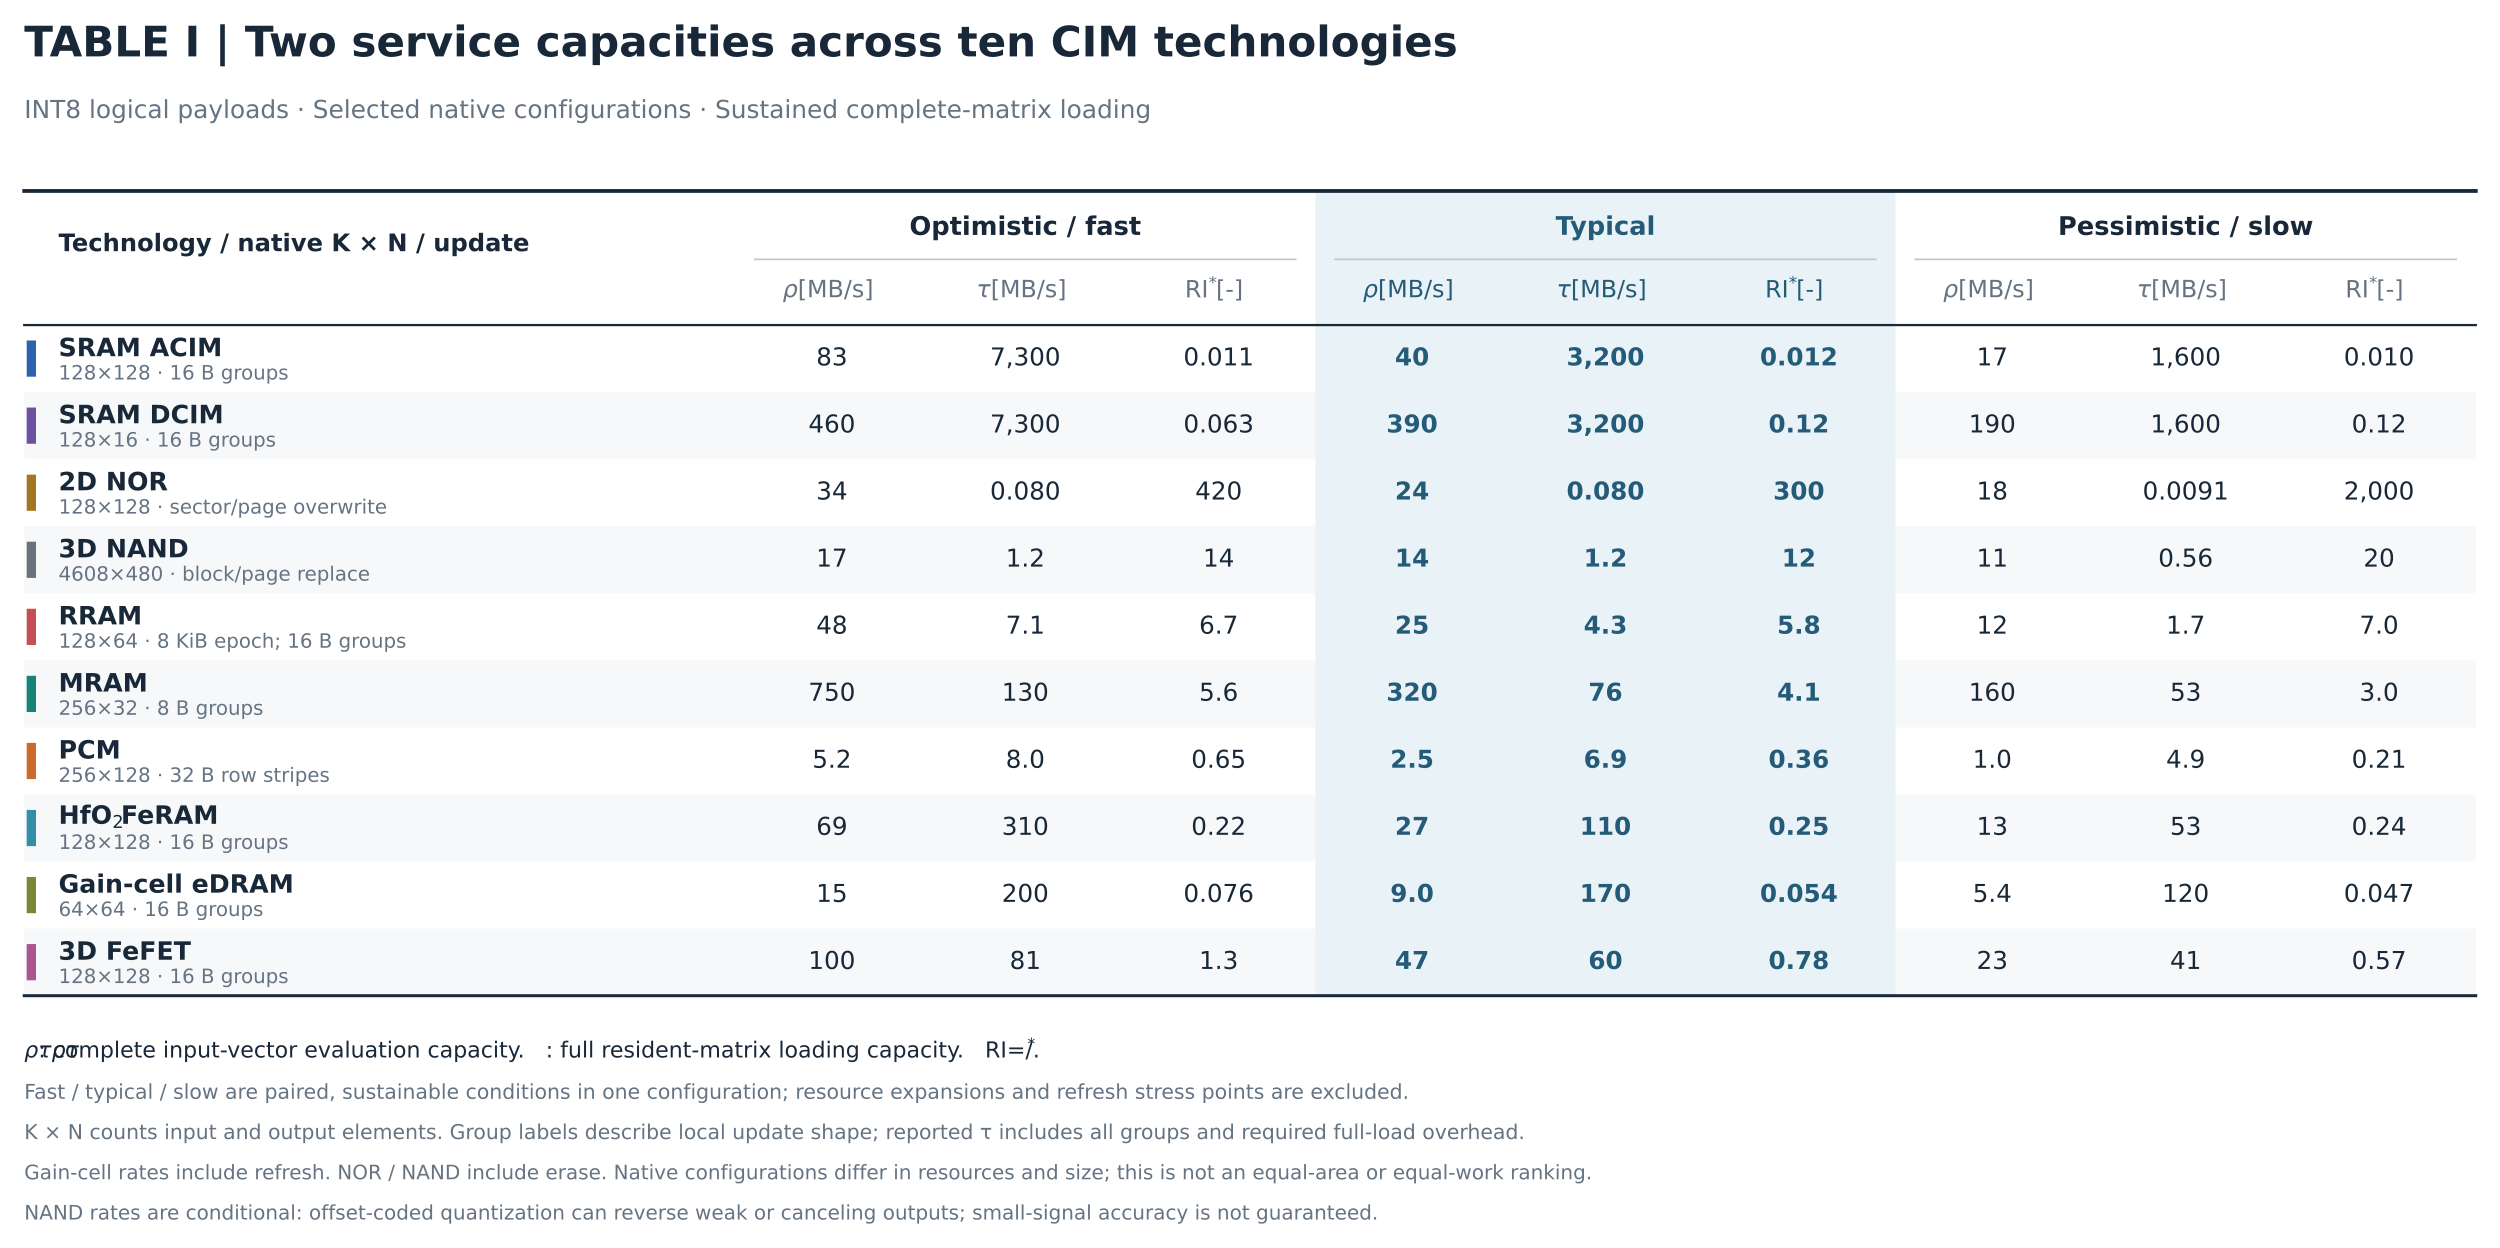
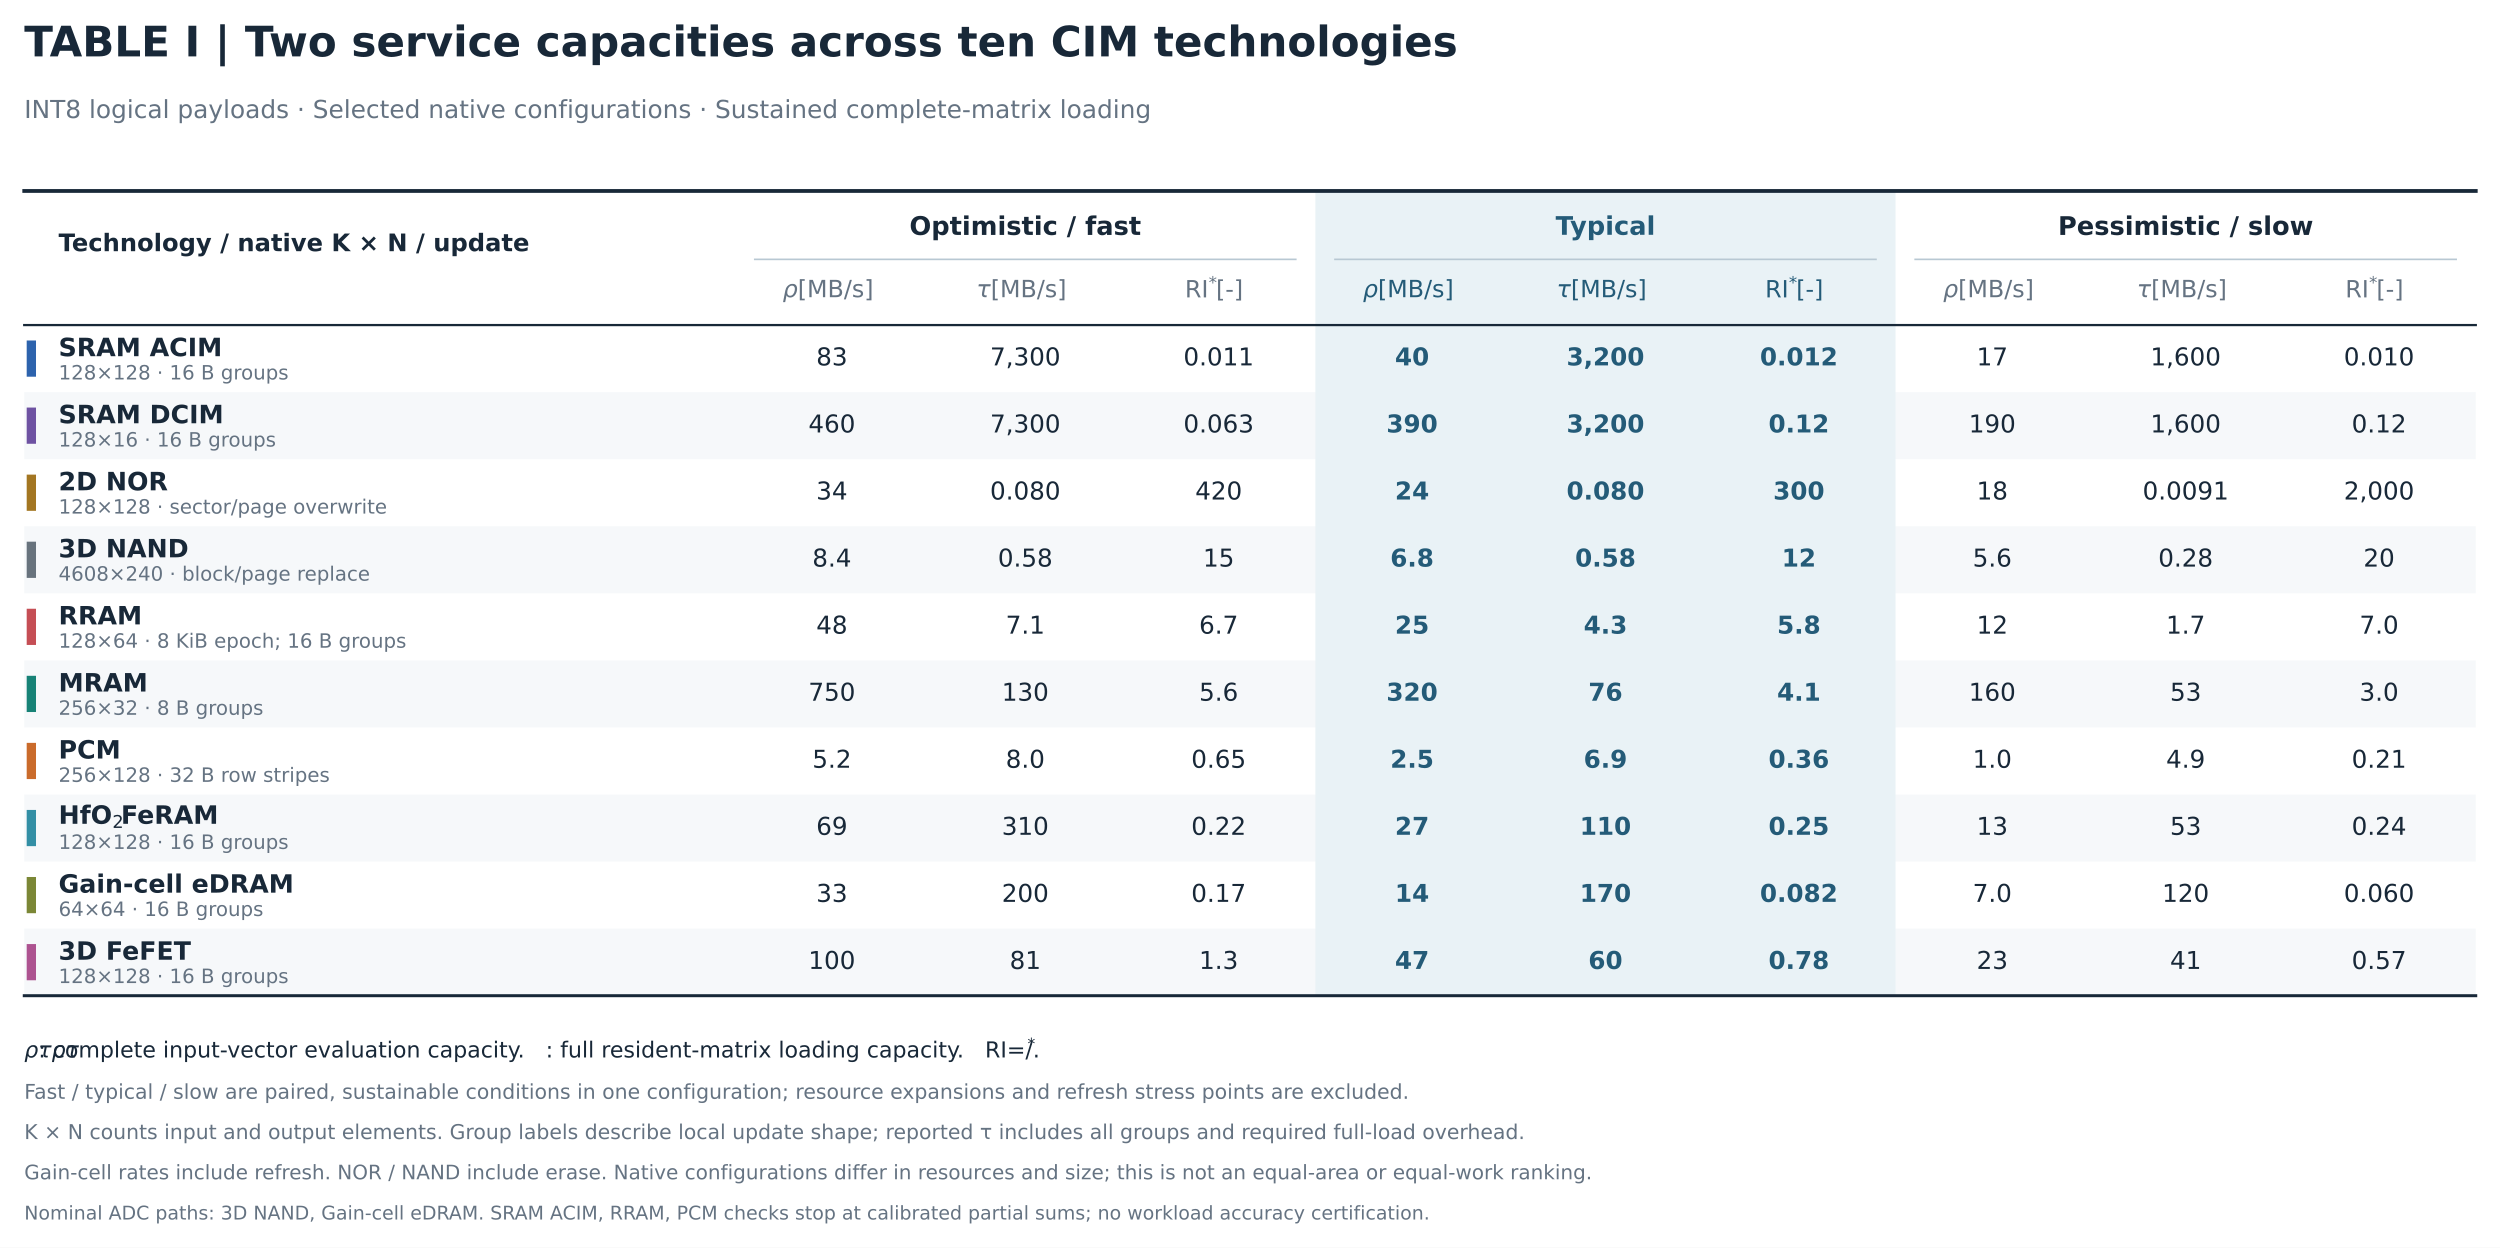
- <svg xmlns="http://www.w3.org/2000/svg" width="1188.144pt" height="593.08pt" viewBox="0 0 1188.144 593.08" version="1.1">
+ <svg xmlns="http://www.w3.org/2000/svg" width="1188.144pt" height="592.976pt" viewBox="0 0 1188.144 592.976" version="1.1">
  <defs>
    <style type="text/css">*{stroke-linejoin: round; stroke-linecap: butt}</style>
  </defs>
  <g id="figure_1">
    <g id="patch_1">
-       <path d="M 0 593.08 L 1188.144 593.08 L 1188.144 0 L 0 0 z " style="fill: #ffffff" />
+       <path d="M 0 592.976 L 1188.144 592.976 L 1188.144 0 L 0 0 z " style="fill: #ffffff" />
    </g>
    <g id="axes_1">
      <g id="patch_2">
-         <path d="M 11.52 218.236 L 1176.624 218.236 L 1176.624 186.364 L 11.52 186.364 z " clip-path="url(#pf269e03108)" style="fill: #f6f8fa" />
+         <path d="M 11.52 218.236 L 1176.624 218.236 L 1176.624 186.364 L 11.52 186.364 z " clip-path="url(#p0cedc26755)" style="fill: #f6f8fa" />
      </g>
      <g id="patch_3">
-         <path d="M 11.52 281.98 L 1176.624 281.98 L 1176.624 250.108 L 11.52 250.108 z " clip-path="url(#pf269e03108)" style="fill: #f6f8fa" />
+         <path d="M 11.52 281.98 L 1176.624 281.98 L 1176.624 250.108 L 11.52 250.108 z " clip-path="url(#p0cedc26755)" style="fill: #f6f8fa" />
      </g>
      <g id="patch_4">
-         <path d="M 11.52 345.724 L 1176.624 345.724 L 1176.624 313.852 L 11.52 313.852 z " clip-path="url(#pf269e03108)" style="fill: #f6f8fa" />
+         <path d="M 11.52 345.724 L 1176.624 345.724 L 1176.624 313.852 L 11.52 313.852 z " clip-path="url(#p0cedc26755)" style="fill: #f6f8fa" />
      </g>
      <g id="patch_5">
-         <path d="M 11.52 409.468 L 1176.624 409.468 L 1176.624 377.596 L 11.52 377.596 z " clip-path="url(#pf269e03108)" style="fill: #f6f8fa" />
+         <path d="M 11.52 409.468 L 1176.624 409.468 L 1176.624 377.596 L 11.52 377.596 z " clip-path="url(#p0cedc26755)" style="fill: #f6f8fa" />
      </g>
      <g id="patch_6">
-         <path d="M 11.52 473.212 L 1176.624 473.212 L 1176.624 441.34 L 11.52 441.34 z " clip-path="url(#pf269e03108)" style="fill: #f6f8fa" />
+         <path d="M 11.52 473.212 L 1176.624 473.212 L 1176.624 441.34 L 11.52 441.34 z " clip-path="url(#p0cedc26755)" style="fill: #f6f8fa" />
      </g>
      <g id="patch_7">
-         <path d="M 625.141 473.212 L 900.883 473.212 L 900.883 90.748 L 625.141 90.748 z " clip-path="url(#pf269e03108)" style="fill: #e9f2f6" />
+         <path d="M 625.141 473.212 L 900.883 473.212 L 900.883 90.748 L 625.141 90.748 z " clip-path="url(#p0cedc26755)" style="fill: #e9f2f6" />
      </g>
      <g id="patch_8">
-         <path d="M 12.685 179.033 L 17.112 179.033 L 17.112 161.822 L 12.685 161.822 z " clip-path="url(#pf269e03108)" style="fill: #2d63ad" />
+         <path d="M 12.685 179.033 L 17.112 179.033 L 17.112 161.822 L 12.685 161.822 z " clip-path="url(#p0cedc26755)" style="fill: #2d63ad" />
      </g>
      <g id="patch_9">
-         <path d="M 12.685 210.905 L 17.112 210.905 L 17.112 193.694 L 12.685 193.694 z " clip-path="url(#pf269e03108)" style="fill: #6e52a2" />
+         <path d="M 12.685 210.905 L 17.112 210.905 L 17.112 193.694 L 12.685 193.694 z " clip-path="url(#p0cedc26755)" style="fill: #6e52a2" />
      </g>
      <g id="patch_10">
-         <path d="M 12.685 242.777 L 17.112 242.777 L 17.112 225.566 L 12.685 225.566 z " clip-path="url(#pf269e03108)" style="fill: #a37622" />
+         <path d="M 12.685 242.777 L 17.112 242.777 L 17.112 225.566 L 12.685 225.566 z " clip-path="url(#p0cedc26755)" style="fill: #a37622" />
      </g>
      <g id="patch_11">
-         <path d="M 12.685 274.649 L 17.112 274.649 L 17.112 257.438 L 12.685 257.438 z " clip-path="url(#pf269e03108)" style="fill: #68737d" />
+         <path d="M 12.685 274.649 L 17.112 274.649 L 17.112 257.438 L 12.685 257.438 z " clip-path="url(#p0cedc26755)" style="fill: #68737d" />
      </g>
      <g id="patch_12">
-         <path d="M 12.685 306.521 L 17.112 306.521 L 17.112 289.31 L 12.685 289.31 z " clip-path="url(#pf269e03108)" style="fill: #c54e55" />
+         <path d="M 12.685 306.521 L 17.112 306.521 L 17.112 289.31 L 12.685 289.31 z " clip-path="url(#p0cedc26755)" style="fill: #c54e55" />
      </g>
      <g id="patch_13">
-         <path d="M 12.685 338.393 L 17.112 338.393 L 17.112 321.182 L 12.685 321.182 z " clip-path="url(#pf269e03108)" style="fill: #178276" />
+         <path d="M 12.685 338.393 L 17.112 338.393 L 17.112 321.182 L 12.685 321.182 z " clip-path="url(#p0cedc26755)" style="fill: #178276" />
      </g>
      <g id="patch_14">
-         <path d="M 12.685 370.265 L 17.112 370.265 L 17.112 353.054 L 12.685 353.054 z " clip-path="url(#pf269e03108)" style="fill: #ca6b2b" />
+         <path d="M 12.685 370.265 L 17.112 370.265 L 17.112 353.054 L 12.685 353.054 z " clip-path="url(#p0cedc26755)" style="fill: #ca6b2b" />
      </g>
      <g id="patch_15">
-         <path d="M 12.685 402.137 L 17.112 402.137 L 17.112 384.926 L 12.685 384.926 z " clip-path="url(#pf269e03108)" style="fill: #338fa5" />
+         <path d="M 12.685 402.137 L 17.112 402.137 L 17.112 384.926 L 12.685 384.926 z " clip-path="url(#p0cedc26755)" style="fill: #338fa5" />
      </g>
      <g id="patch_16">
-         <path d="M 12.685 434.009 L 17.112 434.009 L 17.112 416.798 L 12.685 416.798 z " clip-path="url(#pf269e03108)" style="fill: #7b8736" />
+         <path d="M 12.685 434.009 L 17.112 434.009 L 17.112 416.798 L 12.685 416.798 z " clip-path="url(#p0cedc26755)" style="fill: #7b8736" />
      </g>
      <g id="patch_17">
-         <path d="M 12.685 465.881 L 17.112 465.881 L 17.112 448.67 L 12.685 448.67 z " clip-path="url(#pf269e03108)" style="fill: #ad5390" />
+         <path d="M 12.685 465.881 L 17.112 465.881 L 17.112 448.67 L 12.685 448.67 z " clip-path="url(#p0cedc26755)" style="fill: #ad5390" />
      </g>
      <g id="line2d_1">
        <path d="M 11.52 90.748 L 1176.624 90.748 " style="fill: none; stroke: #182838; stroke-width: 1.8; stroke-linecap: square" />
      </g>
      <g id="line2d_2">
        <path d="M 11.52 154.492 L 1176.624 154.492 " style="fill: none; stroke: #182838; stroke-width: 1.1; stroke-linecap: square" />
      </g>
      <g id="line2d_3">
        <path d="M 11.52 473.212 L 1176.624 473.212 " style="fill: none; stroke: #182838; stroke-width: 1.4; stroke-linecap: square" />
      </g>
      <g id="line2d_4">
-         <path d="M 358.721 123.257 L 615.821 123.257 " clip-path="url(#pf269e03108)" style="fill: none; stroke: #b8c8d3; stroke-width: 0.8; stroke-linecap: square" />
+         <path d="M 358.721 123.257 L 615.821 123.257 " clip-path="url(#p0cedc26755)" style="fill: none; stroke: #b8c8d3; stroke-width: 0.8; stroke-linecap: square" />
      </g>
      <g id="line2d_5">
-         <path d="M 634.462 123.257 L 891.562 123.257 " clip-path="url(#pf269e03108)" style="fill: none; stroke: #b8c8d3; stroke-width: 0.8; stroke-linecap: square" />
+         <path d="M 634.462 123.257 L 891.562 123.257 " clip-path="url(#p0cedc26755)" style="fill: none; stroke: #b8c8d3; stroke-width: 0.8; stroke-linecap: square" />
      </g>
      <g id="line2d_6">
-         <path d="M 910.204 123.257 L 1167.303 123.257 " clip-path="url(#pf269e03108)" style="fill: none; stroke: #b8c8d3; stroke-width: 0.8; stroke-linecap: square" />
+         <path d="M 910.204 123.257 L 1167.303 123.257 " clip-path="url(#p0cedc26755)" style="fill: none; stroke: #b8c8d3; stroke-width: 0.8; stroke-linecap: square" />
      </g>
      <g id="text_1">
        <text style="fill: #182838; font: 700 11.5px 'DejaVu Sans'; text-anchor: start" x="27.831" y="119.374" transform="rotate(-0 27.83146 119.3735)">Technology / native K × N / update</text>
      </g>
      <g id="text_2">
        <text style="fill: #182838; font: 700 12.2px 'DejaVu Sans'; text-anchor: middle" x="487.271" y="111.644" transform="rotate(-0 487.2708 111.6436)">Optimistic / fast</text>
      </g>
      <g id="text_3">
        <g style="fill: #657382" transform="translate(371.966 141.6631)">
          <text>
            <tspan style="font: oblique 11.3px 'DejaVu Sans'" x="0" y="-0.422">ρ</tspan>
            <tspan style="font: 11.3px 'DejaVu Sans'" x="7.171 10.762 15.169 24.916 32.666 36.472 42.358" y="-0.422"> [MB/s]</tspan>
          </text>
        </g>
      </g>
      <g id="text_4">
        <g style="fill: #657382" transform="translate(464.0493 141.6737)">
          <text>
            <tspan style="font: oblique 11.3px 'DejaVu Sans'" x="0" y="-0.422">τ</tspan>
            <tspan style="font: 11.3px 'DejaVu Sans'" x="6.801 10.392 14.8 24.546 32.296 36.103 41.988" y="-0.422"> [MB/s]</tspan>
          </text>
        </g>
      </g>
      <g id="text_5">
        <g style="fill: #657382" transform="translate(563.1386 142.138)">
          <text>
            <tspan style="font: 11.3px 'DejaVu Sans'" x="0 7.849 15.552 19.142 23.55 27.626" y="-0.806">RI [-]</tspan>
            <tspan style="font: 7.91px 'DejaVu Sans'" x="11.289" y="-5.127">*</tspan>
          </text>
        </g>
      </g>
      <g id="text_6">
        <text style="fill: #245b78; font: 700 12.2px 'DejaVu Sans'; text-anchor: middle" x="763.012" y="111.596" transform="rotate(-0 763.0121 111.596)">Typical</text>
      </g>
      <g id="text_7">
        <g style="fill: #245b78" transform="translate(647.7073 141.6631)">
          <text>
            <tspan style="font: oblique 11.3px 'DejaVu Sans'" x="0" y="-0.422">ρ</tspan>
            <tspan style="font: 11.3px 'DejaVu Sans'" x="7.171 10.762 15.169 24.916 32.666 36.472 42.358" y="-0.422"> [MB/s]</tspan>
          </text>
        </g>
      </g>
      <g id="text_8">
        <g style="fill: #245b78" transform="translate(739.7906 141.6737)">
          <text>
            <tspan style="font: oblique 11.3px 'DejaVu Sans'" x="0" y="-0.422">τ</tspan>
            <tspan style="font: 11.3px 'DejaVu Sans'" x="6.801 10.392 14.8 24.546 32.296 36.103 41.988" y="-0.422"> [MB/s]</tspan>
          </text>
        </g>
      </g>
      <g id="text_9">
        <g style="fill: #245b78" transform="translate(838.8798 142.138)">
          <text>
            <tspan style="font: 11.3px 'DejaVu Sans'" x="0 7.849 15.552 19.142 23.55 27.626" y="-0.806">RI [-]</tspan>
            <tspan style="font: 7.91px 'DejaVu Sans'" x="11.289" y="-5.127">*</tspan>
          </text>
        </g>
      </g>
      <g id="text_10">
        <text style="fill: #182838; font: 700 12.2px 'DejaVu Sans'; text-anchor: middle" x="1038.753" y="111.644" transform="rotate(-0 1038.753 111.6436)">Pessimistic / slow</text>
      </g>
      <g id="text_11">
        <g style="fill: #657382" transform="translate(923.4486 141.6631)">
          <text>
            <tspan style="font: oblique 11.3px 'DejaVu Sans'" x="0" y="-0.422">ρ</tspan>
            <tspan style="font: 11.3px 'DejaVu Sans'" x="7.171 10.762 15.169 24.916 32.666 36.472 42.358" y="-0.422"> [MB/s]</tspan>
          </text>
        </g>
      </g>
      <g id="text_12">
        <g style="fill: #657382" transform="translate(1015.532 141.6737)">
          <text>
            <tspan style="font: oblique 11.3px 'DejaVu Sans'" x="0" y="-0.422">τ</tspan>
            <tspan style="font: 11.3px 'DejaVu Sans'" x="6.801 10.392 14.8 24.546 32.296 36.103 41.988" y="-0.422"> [MB/s]</tspan>
          </text>
        </g>
      </g>
      <g id="text_13">
        <g style="fill: #657382" transform="translate(1114.621 142.138)">
          <text>
            <tspan style="font: 11.3px 'DejaVu Sans'" x="0 7.849 15.552 19.142 23.55 27.626" y="-0.806">RI [-]</tspan>
            <tspan style="font: 7.91px 'DejaVu Sans'" x="11.289" y="-5.127">*</tspan>
          </text>
        </g>
      </g>
      <g id="text_14">
        <text style="fill: #182838; font: 700 12px 'DejaVu Sans'; text-anchor: start" x="27.831" y="169.277" transform="rotate(-0 27.83146 169.2767)">SRAM ACIM</text>
      </g>
      <g id="text_15">
        <text style="fill: #657382; font: 9.4px 'DejaVu Sans'; text-anchor: start" x="27.831" y="180.352" transform="rotate(-0 27.83146 180.3519)">128×128 · 16 B groups</text>
      </g>
      <g id="text_16">
        <text style="fill: #182838; font: 11.7px 'DejaVu Sans'; text-anchor: middle" x="395.357" y="173.656" transform="rotate(-0 395.357 173.656)">83</text>
      </g>
      <g id="text_17">
        <text style="fill: #182838; font: 11.7px 'DejaVu Sans'; text-anchor: middle" x="487.271" y="173.656" transform="rotate(-0 487.2708 173.656)">7,300</text>
      </g>
      <g id="text_18">
        <text style="fill: #182838; font: 11.7px 'DejaVu Sans'; text-anchor: middle" x="579.185" y="173.656" transform="rotate(-0 579.1846 173.656)">0.011</text>
      </g>
      <g id="text_19">
        <text style="fill: #245b78; font: 700 11.7px 'DejaVu Sans'; text-anchor: middle" x="671.098" y="173.656" transform="rotate(-0 671.0983 173.656)">40</text>
      </g>
      <g id="text_20">
        <text style="fill: #245b78; font: 700 11.7px 'DejaVu Sans'; text-anchor: middle" x="763.012" y="173.656" transform="rotate(-0 763.0121 173.656)">3,200</text>
      </g>
      <g id="text_21">
        <text style="fill: #245b78; font: 700 11.7px 'DejaVu Sans'; text-anchor: middle" x="854.926" y="173.656" transform="rotate(-0 854.9258 173.656)">0.012</text>
      </g>
      <g id="text_22">
        <text style="fill: #182838; font: 11.7px 'DejaVu Sans'; text-anchor: middle" x="946.84" y="173.656" transform="rotate(-0 946.8396 173.656)">17</text>
      </g>
      <g id="text_23">
        <text style="fill: #182838; font: 11.7px 'DejaVu Sans'; text-anchor: middle" x="1038.753" y="173.656" transform="rotate(-0 1038.753 173.656)">1,600</text>
      </g>
      <g id="text_24">
        <text style="fill: #182838; font: 11.7px 'DejaVu Sans'; text-anchor: middle" x="1130.667" y="173.656" transform="rotate(-0 1130.667 173.656)">0.010</text>
      </g>
      <g id="text_25">
        <text style="fill: #182838; font: 700 12px 'DejaVu Sans'; text-anchor: start" x="27.831" y="201.149" transform="rotate(-0 27.83146 201.1487)">SRAM DCIM</text>
      </g>
      <g id="text_26">
        <text style="fill: #657382; font: 9.4px 'DejaVu Sans'; text-anchor: start" x="27.831" y="212.224" transform="rotate(-0 27.83146 212.2239)">128×16 · 16 B groups</text>
      </g>
      <g id="text_27">
        <text style="fill: #182838; font: 11.7px 'DejaVu Sans'; text-anchor: middle" x="395.357" y="205.528" transform="rotate(-0 395.357 205.528)">460</text>
      </g>
      <g id="text_28">
        <text style="fill: #182838; font: 11.7px 'DejaVu Sans'; text-anchor: middle" x="487.271" y="205.528" transform="rotate(-0 487.2708 205.528)">7,300</text>
      </g>
      <g id="text_29">
        <text style="fill: #182838; font: 11.7px 'DejaVu Sans'; text-anchor: middle" x="579.185" y="205.528" transform="rotate(-0 579.1846 205.528)">0.063</text>
      </g>
      <g id="text_30">
        <text style="fill: #245b78; font: 700 11.7px 'DejaVu Sans'; text-anchor: middle" x="671.098" y="205.528" transform="rotate(-0 671.0983 205.528)">390</text>
      </g>
      <g id="text_31">
        <text style="fill: #245b78; font: 700 11.7px 'DejaVu Sans'; text-anchor: middle" x="763.012" y="205.528" transform="rotate(-0 763.0121 205.528)">3,200</text>
      </g>
      <g id="text_32">
        <text style="fill: #245b78; font: 700 11.7px 'DejaVu Sans'; text-anchor: middle" x="854.926" y="205.528" transform="rotate(-0 854.9258 205.528)">0.12</text>
      </g>
      <g id="text_33">
        <text style="fill: #182838; font: 11.7px 'DejaVu Sans'; text-anchor: middle" x="946.84" y="205.528" transform="rotate(-0 946.8396 205.528)">190</text>
      </g>
      <g id="text_34">
        <text style="fill: #182838; font: 11.7px 'DejaVu Sans'; text-anchor: middle" x="1038.753" y="205.528" transform="rotate(-0 1038.753 205.528)">1,600</text>
      </g>
      <g id="text_35">
        <text style="fill: #182838; font: 11.7px 'DejaVu Sans'; text-anchor: middle" x="1130.667" y="205.528" transform="rotate(-0 1130.667 205.528)">0.12</text>
      </g>
      <g id="text_36">
        <text style="fill: #182838; font: 700 12px 'DejaVu Sans'; text-anchor: start" x="27.831" y="233.021" transform="rotate(-0 27.83146 233.0207)">2D NOR</text>
      </g>
      <g id="text_37">
        <text style="fill: #657382; font: 9.4px 'DejaVu Sans'; text-anchor: start" x="27.831" y="244.096" transform="rotate(-0 27.83146 244.0959)">128×128 · sector/page overwrite</text>
      </g>
      <g id="text_38">
        <text style="fill: #182838; font: 11.7px 'DejaVu Sans'; text-anchor: middle" x="395.357" y="237.4" transform="rotate(-0 395.357 237.4)">34</text>
      </g>
      <g id="text_39">
        <text style="fill: #182838; font: 11.7px 'DejaVu Sans'; text-anchor: middle" x="487.271" y="237.4" transform="rotate(-0 487.2708 237.4)">0.080</text>
      </g>
      <g id="text_40">
        <text style="fill: #182838; font: 11.7px 'DejaVu Sans'; text-anchor: middle" x="579.185" y="237.4" transform="rotate(-0 579.1846 237.4)">420</text>
      </g>
      <g id="text_41">
        <text style="fill: #245b78; font: 700 11.7px 'DejaVu Sans'; text-anchor: middle" x="671.098" y="237.4" transform="rotate(-0 671.0983 237.4)">24</text>
      </g>
      <g id="text_42">
        <text style="fill: #245b78; font: 700 11.7px 'DejaVu Sans'; text-anchor: middle" x="763.012" y="237.4" transform="rotate(-0 763.0121 237.4)">0.080</text>
      </g>
      <g id="text_43">
        <text style="fill: #245b78; font: 700 11.7px 'DejaVu Sans'; text-anchor: middle" x="854.926" y="237.4" transform="rotate(-0 854.9258 237.4)">300</text>
      </g>
      <g id="text_44">
        <text style="fill: #182838; font: 11.7px 'DejaVu Sans'; text-anchor: middle" x="946.84" y="237.4" transform="rotate(-0 946.8396 237.4)">18</text>
      </g>
      <g id="text_45">
        <text style="fill: #182838; font: 11.7px 'DejaVu Sans'; text-anchor: middle" x="1038.753" y="237.4" transform="rotate(-0 1038.753 237.4)">0.0091</text>
      </g>
      <g id="text_46">
        <text style="fill: #182838; font: 11.7px 'DejaVu Sans'; text-anchor: middle" x="1130.667" y="237.4" transform="rotate(-0 1130.667 237.4)">2,000</text>
      </g>
      <g id="text_47">
        <text style="fill: #182838; font: 700 12px 'DejaVu Sans'; text-anchor: start" x="27.831" y="264.893" transform="rotate(-0 27.83146 264.8927)">3D NAND</text>
      </g>
      <g id="text_48">
-         <text style="fill: #657382; font: 9.4px 'DejaVu Sans'; text-anchor: start" x="27.831" y="275.968" transform="rotate(-0 27.83146 275.9679)">4608×480 · block/page replace</text>
+         <text style="fill: #657382; font: 9.4px 'DejaVu Sans'; text-anchor: start" x="27.831" y="275.968" transform="rotate(-0 27.83146 275.9679)">4608×240 · block/page replace</text>
      </g>
      <g id="text_49">
-         <text style="fill: #182838; font: 11.7px 'DejaVu Sans'; text-anchor: middle" x="395.357" y="269.272" transform="rotate(-0 395.357 269.272)">17</text>
+         <text style="fill: #182838; font: 11.7px 'DejaVu Sans'; text-anchor: middle" x="395.357" y="269.272" transform="rotate(-0 395.357 269.272)">8.4</text>
      </g>
      <g id="text_50">
-         <text style="fill: #182838; font: 11.7px 'DejaVu Sans'; text-anchor: middle" x="487.271" y="269.272" transform="rotate(-0 487.2708 269.272)">1.2</text>
+         <text style="fill: #182838; font: 11.7px 'DejaVu Sans'; text-anchor: middle" x="487.271" y="269.272" transform="rotate(-0 487.2708 269.272)">0.58</text>
      </g>
      <g id="text_51">
-         <text style="fill: #182838; font: 11.7px 'DejaVu Sans'; text-anchor: middle" x="579.185" y="269.272" transform="rotate(-0 579.1846 269.272)">14</text>
+         <text style="fill: #182838; font: 11.7px 'DejaVu Sans'; text-anchor: middle" x="579.185" y="269.272" transform="rotate(-0 579.1846 269.272)">15</text>
      </g>
      <g id="text_52">
-         <text style="fill: #245b78; font: 700 11.7px 'DejaVu Sans'; text-anchor: middle" x="671.098" y="269.272" transform="rotate(-0 671.0983 269.272)">14</text>
+         <text style="fill: #245b78; font: 700 11.7px 'DejaVu Sans'; text-anchor: middle" x="671.098" y="269.272" transform="rotate(-0 671.0983 269.272)">6.8</text>
      </g>
      <g id="text_53">
-         <text style="fill: #245b78; font: 700 11.7px 'DejaVu Sans'; text-anchor: middle" x="763.012" y="269.272" transform="rotate(-0 763.0121 269.272)">1.2</text>
+         <text style="fill: #245b78; font: 700 11.7px 'DejaVu Sans'; text-anchor: middle" x="763.012" y="269.272" transform="rotate(-0 763.0121 269.272)">0.58</text>
      </g>
      <g id="text_54">
        <text style="fill: #245b78; font: 700 11.7px 'DejaVu Sans'; text-anchor: middle" x="854.926" y="269.272" transform="rotate(-0 854.9258 269.272)">12</text>
      </g>
      <g id="text_55">
-         <text style="fill: #182838; font: 11.7px 'DejaVu Sans'; text-anchor: middle" x="946.84" y="269.272" transform="rotate(-0 946.8396 269.272)">11</text>
+         <text style="fill: #182838; font: 11.7px 'DejaVu Sans'; text-anchor: middle" x="946.84" y="269.272" transform="rotate(-0 946.8396 269.272)">5.6</text>
      </g>
      <g id="text_56">
-         <text style="fill: #182838; font: 11.7px 'DejaVu Sans'; text-anchor: middle" x="1038.753" y="269.272" transform="rotate(-0 1038.753 269.272)">0.56</text>
+         <text style="fill: #182838; font: 11.7px 'DejaVu Sans'; text-anchor: middle" x="1038.753" y="269.272" transform="rotate(-0 1038.753 269.272)">0.28</text>
      </g>
      <g id="text_57">
        <text style="fill: #182838; font: 11.7px 'DejaVu Sans'; text-anchor: middle" x="1130.667" y="269.272" transform="rotate(-0 1130.667 269.272)">20</text>
      </g>
      <g id="text_58">
        <text style="fill: #182838; font: 700 12px 'DejaVu Sans'; text-anchor: start" x="27.831" y="296.765" transform="rotate(-0 27.83146 296.7647)">RRAM</text>
      </g>
      <g id="text_59">
        <text style="fill: #657382; font: 9.4px 'DejaVu Sans'; text-anchor: start" x="27.831" y="307.84" transform="rotate(-0 27.83146 307.8399)">128×64 · 8 KiB epoch; 16 B groups</text>
      </g>
      <g id="text_60">
        <text style="fill: #182838; font: 11.7px 'DejaVu Sans'; text-anchor: middle" x="395.357" y="301.144" transform="rotate(-0 395.357 301.144)">48</text>
      </g>
      <g id="text_61">
        <text style="fill: #182838; font: 11.7px 'DejaVu Sans'; text-anchor: middle" x="487.271" y="301.144" transform="rotate(-0 487.2708 301.144)">7.1</text>
      </g>
      <g id="text_62">
        <text style="fill: #182838; font: 11.7px 'DejaVu Sans'; text-anchor: middle" x="579.185" y="301.144" transform="rotate(-0 579.1846 301.144)">6.7</text>
      </g>
      <g id="text_63">
        <text style="fill: #245b78; font: 700 11.7px 'DejaVu Sans'; text-anchor: middle" x="671.098" y="301.144" transform="rotate(-0 671.0983 301.144)">25</text>
      </g>
      <g id="text_64">
        <text style="fill: #245b78; font: 700 11.7px 'DejaVu Sans'; text-anchor: middle" x="763.012" y="301.144" transform="rotate(-0 763.0121 301.144)">4.3</text>
      </g>
      <g id="text_65">
        <text style="fill: #245b78; font: 700 11.7px 'DejaVu Sans'; text-anchor: middle" x="854.926" y="301.144" transform="rotate(-0 854.9258 301.144)">5.8</text>
      </g>
      <g id="text_66">
        <text style="fill: #182838; font: 11.7px 'DejaVu Sans'; text-anchor: middle" x="946.84" y="301.144" transform="rotate(-0 946.8396 301.144)">12</text>
      </g>
      <g id="text_67">
        <text style="fill: #182838; font: 11.7px 'DejaVu Sans'; text-anchor: middle" x="1038.753" y="301.144" transform="rotate(-0 1038.753 301.144)">1.7</text>
      </g>
      <g id="text_68">
        <text style="fill: #182838; font: 11.7px 'DejaVu Sans'; text-anchor: middle" x="1130.667" y="301.144" transform="rotate(-0 1130.667 301.144)">7.0</text>
      </g>
      <g id="text_69">
        <text style="fill: #182838; font: 700 12px 'DejaVu Sans'; text-anchor: start" x="27.831" y="328.637" transform="rotate(-0 27.83146 328.6367)">MRAM</text>
      </g>
      <g id="text_70">
        <text style="fill: #657382; font: 9.4px 'DejaVu Sans'; text-anchor: start" x="27.831" y="339.712" transform="rotate(-0 27.83146 339.7119)">256×32 · 8 B groups</text>
      </g>
      <g id="text_71">
        <text style="fill: #182838; font: 11.7px 'DejaVu Sans'; text-anchor: middle" x="395.357" y="333.016" transform="rotate(-0 395.357 333.016)">750</text>
      </g>
      <g id="text_72">
        <text style="fill: #182838; font: 11.7px 'DejaVu Sans'; text-anchor: middle" x="487.271" y="333.016" transform="rotate(-0 487.2708 333.016)">130</text>
      </g>
      <g id="text_73">
        <text style="fill: #182838; font: 11.7px 'DejaVu Sans'; text-anchor: middle" x="579.185" y="333.016" transform="rotate(-0 579.1846 333.016)">5.6</text>
      </g>
      <g id="text_74">
        <text style="fill: #245b78; font: 700 11.7px 'DejaVu Sans'; text-anchor: middle" x="671.098" y="333.016" transform="rotate(-0 671.0983 333.016)">320</text>
      </g>
      <g id="text_75">
        <text style="fill: #245b78; font: 700 11.7px 'DejaVu Sans'; text-anchor: middle" x="763.012" y="333.016" transform="rotate(-0 763.0121 333.016)">76</text>
      </g>
      <g id="text_76">
        <text style="fill: #245b78; font: 700 11.7px 'DejaVu Sans'; text-anchor: middle" x="854.926" y="333.016" transform="rotate(-0 854.9258 333.016)">4.1</text>
      </g>
      <g id="text_77">
        <text style="fill: #182838; font: 11.7px 'DejaVu Sans'; text-anchor: middle" x="946.84" y="333.016" transform="rotate(-0 946.8396 333.016)">160</text>
      </g>
      <g id="text_78">
        <text style="fill: #182838; font: 11.7px 'DejaVu Sans'; text-anchor: middle" x="1038.753" y="333.016" transform="rotate(-0 1038.753 333.016)">53</text>
      </g>
      <g id="text_79">
        <text style="fill: #182838; font: 11.7px 'DejaVu Sans'; text-anchor: middle" x="1130.667" y="333.016" transform="rotate(-0 1130.667 333.016)">3.0</text>
      </g>
      <g id="text_80">
        <text style="fill: #182838; font: 700 12px 'DejaVu Sans'; text-anchor: start" x="27.831" y="360.509" transform="rotate(-0 27.83146 360.5087)">PCM</text>
      </g>
      <g id="text_81">
        <text style="fill: #657382; font: 9.4px 'DejaVu Sans'; text-anchor: start" x="27.831" y="371.584" transform="rotate(-0 27.83146 371.5839)">256×128 · 32 B row stripes</text>
      </g>
      <g id="text_82">
        <text style="fill: #182838; font: 11.7px 'DejaVu Sans'; text-anchor: middle" x="395.357" y="364.888" transform="rotate(-0 395.357 364.888)">5.2</text>
      </g>
      <g id="text_83">
        <text style="fill: #182838; font: 11.7px 'DejaVu Sans'; text-anchor: middle" x="487.271" y="364.888" transform="rotate(-0 487.2708 364.888)">8.0</text>
      </g>
      <g id="text_84">
        <text style="fill: #182838; font: 11.7px 'DejaVu Sans'; text-anchor: middle" x="579.185" y="364.888" transform="rotate(-0 579.1846 364.888)">0.65</text>
      </g>
      <g id="text_85">
        <text style="fill: #245b78; font: 700 11.7px 'DejaVu Sans'; text-anchor: middle" x="671.098" y="364.888" transform="rotate(-0 671.0983 364.888)">2.5</text>
      </g>
      <g id="text_86">
        <text style="fill: #245b78; font: 700 11.7px 'DejaVu Sans'; text-anchor: middle" x="763.012" y="364.888" transform="rotate(-0 763.0121 364.888)">6.9</text>
      </g>
      <g id="text_87">
        <text style="fill: #245b78; font: 700 11.7px 'DejaVu Sans'; text-anchor: middle" x="854.926" y="364.888" transform="rotate(-0 854.9258 364.888)">0.36</text>
      </g>
      <g id="text_88">
        <text style="fill: #182838; font: 11.7px 'DejaVu Sans'; text-anchor: middle" x="946.84" y="364.888" transform="rotate(-0 946.8396 364.888)">1.0</text>
      </g>
      <g id="text_89">
        <text style="fill: #182838; font: 11.7px 'DejaVu Sans'; text-anchor: middle" x="1038.753" y="364.888" transform="rotate(-0 1038.753 364.888)">4.9</text>
      </g>
      <g id="text_90">
        <text style="fill: #182838; font: 11.7px 'DejaVu Sans'; text-anchor: middle" x="1130.667" y="364.888" transform="rotate(-0 1130.667 364.888)">0.21</text>
      </g>
      <g id="text_91">
        <g style="fill: #182838" transform="translate(27.83146 392.3807)">
          <text>
            <tspan style="font: 700 12px 'DejaVu Sans'" x="0 10.043 15.264 31.252 35.43 43.627 51.766 61.006 70.293" y="-0.875">HfO FeRAM</tspan>
            <tspan style="font: 8.4px 'DejaVu Sans'" x="25.58" y="1.094">2</tspan>
          </text>
        </g>
      </g>
      <g id="text_92">
        <text style="fill: #657382; font: 9.4px 'DejaVu Sans'; text-anchor: start" x="27.831" y="403.456" transform="rotate(-0 27.83146 403.4559)">128×128 · 16 B groups</text>
      </g>
      <g id="text_93">
        <text style="fill: #182838; font: 11.7px 'DejaVu Sans'; text-anchor: middle" x="395.357" y="396.76" transform="rotate(-0 395.357 396.76)">69</text>
      </g>
      <g id="text_94">
        <text style="fill: #182838; font: 11.7px 'DejaVu Sans'; text-anchor: middle" x="487.271" y="396.76" transform="rotate(-0 487.2708 396.76)">310</text>
      </g>
      <g id="text_95">
        <text style="fill: #182838; font: 11.7px 'DejaVu Sans'; text-anchor: middle" x="579.185" y="396.76" transform="rotate(-0 579.1846 396.76)">0.22</text>
      </g>
      <g id="text_96">
        <text style="fill: #245b78; font: 700 11.7px 'DejaVu Sans'; text-anchor: middle" x="671.098" y="396.76" transform="rotate(-0 671.0983 396.76)">27</text>
      </g>
      <g id="text_97">
        <text style="fill: #245b78; font: 700 11.7px 'DejaVu Sans'; text-anchor: middle" x="763.012" y="396.76" transform="rotate(-0 763.0121 396.76)">110</text>
      </g>
      <g id="text_98">
        <text style="fill: #245b78; font: 700 11.7px 'DejaVu Sans'; text-anchor: middle" x="854.926" y="396.76" transform="rotate(-0 854.9258 396.76)">0.25</text>
      </g>
      <g id="text_99">
        <text style="fill: #182838; font: 11.7px 'DejaVu Sans'; text-anchor: middle" x="946.84" y="396.76" transform="rotate(-0 946.8396 396.76)">13</text>
      </g>
      <g id="text_100">
        <text style="fill: #182838; font: 11.7px 'DejaVu Sans'; text-anchor: middle" x="1038.753" y="396.76" transform="rotate(-0 1038.753 396.76)">53</text>
      </g>
      <g id="text_101">
        <text style="fill: #182838; font: 11.7px 'DejaVu Sans'; text-anchor: middle" x="1130.667" y="396.76" transform="rotate(-0 1130.667 396.76)">0.24</text>
      </g>
      <g id="text_102">
        <text style="fill: #182838; font: 700 12px 'DejaVu Sans'; text-anchor: start" x="27.831" y="424.253" transform="rotate(-0 27.83146 424.2527)">Gain-cell eDRAM</text>
      </g>
      <g id="text_103">
        <text style="fill: #657382; font: 9.4px 'DejaVu Sans'; text-anchor: start" x="27.831" y="435.328" transform="rotate(-0 27.83146 435.3279)">64×64 · 16 B groups</text>
      </g>
      <g id="text_104">
-         <text style="fill: #182838; font: 11.7px 'DejaVu Sans'; text-anchor: middle" x="395.357" y="428.632" transform="rotate(-0 395.357 428.632)">15</text>
+         <text style="fill: #182838; font: 11.7px 'DejaVu Sans'; text-anchor: middle" x="395.357" y="428.632" transform="rotate(-0 395.357 428.632)">33</text>
      </g>
      <g id="text_105">
        <text style="fill: #182838; font: 11.7px 'DejaVu Sans'; text-anchor: middle" x="487.271" y="428.632" transform="rotate(-0 487.2708 428.632)">200</text>
      </g>
      <g id="text_106">
-         <text style="fill: #182838; font: 11.7px 'DejaVu Sans'; text-anchor: middle" x="579.185" y="428.632" transform="rotate(-0 579.1846 428.632)">0.076</text>
+         <text style="fill: #182838; font: 11.7px 'DejaVu Sans'; text-anchor: middle" x="579.185" y="428.632" transform="rotate(-0 579.1846 428.632)">0.17</text>
      </g>
      <g id="text_107">
-         <text style="fill: #245b78; font: 700 11.7px 'DejaVu Sans'; text-anchor: middle" x="671.098" y="428.632" transform="rotate(-0 671.0983 428.632)">9.0</text>
+         <text style="fill: #245b78; font: 700 11.7px 'DejaVu Sans'; text-anchor: middle" x="671.098" y="428.632" transform="rotate(-0 671.0983 428.632)">14</text>
      </g>
      <g id="text_108">
        <text style="fill: #245b78; font: 700 11.7px 'DejaVu Sans'; text-anchor: middle" x="763.012" y="428.632" transform="rotate(-0 763.0121 428.632)">170</text>
      </g>
      <g id="text_109">
-         <text style="fill: #245b78; font: 700 11.7px 'DejaVu Sans'; text-anchor: middle" x="854.926" y="428.632" transform="rotate(-0 854.9258 428.632)">0.054</text>
+         <text style="fill: #245b78; font: 700 11.7px 'DejaVu Sans'; text-anchor: middle" x="854.926" y="428.632" transform="rotate(-0 854.9258 428.632)">0.082</text>
      </g>
      <g id="text_110">
-         <text style="fill: #182838; font: 11.7px 'DejaVu Sans'; text-anchor: middle" x="946.84" y="428.632" transform="rotate(-0 946.8396 428.632)">5.4</text>
+         <text style="fill: #182838; font: 11.7px 'DejaVu Sans'; text-anchor: middle" x="946.84" y="428.632" transform="rotate(-0 946.8396 428.632)">7.0</text>
      </g>
      <g id="text_111">
        <text style="fill: #182838; font: 11.7px 'DejaVu Sans'; text-anchor: middle" x="1038.753" y="428.632" transform="rotate(-0 1038.753 428.632)">120</text>
      </g>
      <g id="text_112">
-         <text style="fill: #182838; font: 11.7px 'DejaVu Sans'; text-anchor: middle" x="1130.667" y="428.632" transform="rotate(-0 1130.667 428.632)">0.047</text>
+         <text style="fill: #182838; font: 11.7px 'DejaVu Sans'; text-anchor: middle" x="1130.667" y="428.632" transform="rotate(-0 1130.667 428.632)">0.060</text>
      </g>
      <g id="text_113">
        <text style="fill: #182838; font: 700 12px 'DejaVu Sans'; text-anchor: start" x="27.831" y="456.125" transform="rotate(-0 27.83146 456.1247)">3D FeFET</text>
      </g>
      <g id="text_114">
        <text style="fill: #657382; font: 9.4px 'DejaVu Sans'; text-anchor: start" x="27.831" y="467.2" transform="rotate(-0 27.83146 467.1999)">128×128 · 16 B groups</text>
      </g>
      <g id="text_115">
        <text style="fill: #182838; font: 11.7px 'DejaVu Sans'; text-anchor: middle" x="395.357" y="460.504" transform="rotate(-0 395.357 460.504)">100</text>
      </g>
      <g id="text_116">
        <text style="fill: #182838; font: 11.7px 'DejaVu Sans'; text-anchor: middle" x="487.271" y="460.504" transform="rotate(-0 487.2708 460.504)">81</text>
      </g>
      <g id="text_117">
        <text style="fill: #182838; font: 11.7px 'DejaVu Sans'; text-anchor: middle" x="579.185" y="460.504" transform="rotate(-0 579.1846 460.504)">1.3</text>
      </g>
      <g id="text_118">
        <text style="fill: #245b78; font: 700 11.7px 'DejaVu Sans'; text-anchor: middle" x="671.098" y="460.504" transform="rotate(-0 671.0983 460.504)">47</text>
      </g>
      <g id="text_119">
        <text style="fill: #245b78; font: 700 11.7px 'DejaVu Sans'; text-anchor: middle" x="763.012" y="460.504" transform="rotate(-0 763.0121 460.504)">60</text>
      </g>
      <g id="text_120">
        <text style="fill: #245b78; font: 700 11.7px 'DejaVu Sans'; text-anchor: middle" x="854.926" y="460.504" transform="rotate(-0 854.9258 460.504)">0.78</text>
      </g>
      <g id="text_121">
        <text style="fill: #182838; font: 11.7px 'DejaVu Sans'; text-anchor: middle" x="946.84" y="460.504" transform="rotate(-0 946.8396 460.504)">23</text>
      </g>
      <g id="text_122">
        <text style="fill: #182838; font: 11.7px 'DejaVu Sans'; text-anchor: middle" x="1038.753" y="460.504" transform="rotate(-0 1038.753 460.504)">41</text>
      </g>
      <g id="text_123">
        <text style="fill: #182838; font: 11.7px 'DejaVu Sans'; text-anchor: middle" x="1130.667" y="460.504" transform="rotate(-0 1130.667 460.504)">0.57</text>
      </g>
    </g>
    <g id="text_124">
      <text style="fill: #182838; font: 700 20px 'DejaVu Sans'; text-anchor: start" x="11.52" y="26.804" transform="rotate(-0 11.52 26.80438)">TABLE I   |   Two service capacities across ten CIM technologies</text>
    </g>
    <g id="text_125">
      <text style="fill: #657382; font: 11.8px 'DejaVu Sans'; text-anchor: start" x="11.52" y="56.087" transform="rotate(-0 11.52 56.08678)">INT8 logical payloads  ·  Selected native configurations  ·  Sustained complete-matrix loading</text>
    </g>
    <g id="text_126">
      <g style="fill: #182838" transform="translate(11.52 503.0916)">
        <text>
          <tspan style="font: oblique 10.5px 'DejaVu Sans'" x="0 249.606 493.654 503.857" y="-0.517">ρτρτ</tspan>
          <tspan style="font: 10.5px 'DejaVu Sans'" x="6.665 10.203 13.54 19.313 25.737 35.966 42.631 45.548 52.008 56.125 62.585 65.922 68.84 75.494 82.159 88.814 92.931 96.72 102.934 109.394 115.167 119.284 125.708 130.025 133.362 139.822 146.036 152.47 155.388 162.042 168.477 172.594 175.511 181.935 188.59 191.927 197.7 204.135 210.8 217.234 223.007 225.924 230.041 236.255 239.593 242.93 246.268 255.927 259.465 262.802 266.499 273.154 276.071 278.988 282.326 286.643 293.103 298.573 301.49 308.156 314.615 321.27 325.387 329.051 339.279 345.714 349.831 354.147 357.065 363.279 366.616 369.533 375.958 382.392 389.057 391.974 398.629 405.294 408.632 414.405 420.839 427.504 433.938 439.711 442.628 446.745 452.959 456.297 459.635 462.972 466.31 473.605 482.811 500.319 510.179" y="-0.517">: complete input-vector evaluation capacity.   : full resident-matrix loading capacity.   RI=/.</tspan>
          <tspan style="font: 7.35px 'DejaVu Sans'" x="476.803" y="-4.542">*</tspan>
        </text>
      </g>
    </g>
    <g id="text_127">
      <text style="fill: #657382; font: 9.7px 'DejaVu Sans'; text-anchor: start" x="11.52" y="522.215" transform="rotate(-0 11.52 522.2148)">Fast / typical / slow are paired, sustainable conditions in one configuration; resource expansions and refresh stress points are excluded.</text>
    </g>
    <g id="text_128">
      <text style="fill: #657382; font: 9.7px 'DejaVu Sans'; text-anchor: start" x="11.52" y="541.338" transform="rotate(-0 11.52 541.338)">K × N counts input and output elements. Group labels describe local update shape; reported τ includes all groups and required full-load overhead.</text>
    </g>
    <g id="text_129">
      <text style="fill: #657382; font: 9.5px 'DejaVu Sans'; text-anchor: start" x="11.52" y="560.461" transform="rotate(-0 11.52 560.4612)">Gain-cell rates include refresh. NOR / NAND include erase. Native configurations differ in resources and size; this is not an equal-area or equal-work ranking.</text>
    </g>
    <g id="text_130">
-       <text style="fill: #657382; font: 9.5px 'DejaVu Sans'; text-anchor: start" x="11.52" y="579.584" transform="rotate(-0 11.52 579.5844)">NAND rates are conditional: offset-coded quantization can reverse weak or canceling outputs; small-signal accuracy is not guaranteed.</text>
+       <text style="fill: #657382; font: 9px 'DejaVu Sans'; text-anchor: start" x="11.52" y="579.584" transform="rotate(-0 11.52 579.5844)">Nominal ADC paths: 3D NAND, Gain-cell eDRAM. SRAM ACIM, RRAM, PCM checks stop at calibrated partial sums; no workload accuracy certification.</text>
    </g>
  </g>
  <defs>
-     <clipPath id="pf269e03108">
+     <clipPath id="p0cedc26755">
      <rect x="11.52" y="90.748" width="1165.104" height="382.464" />
    </clipPath>
  </defs>
</svg>
